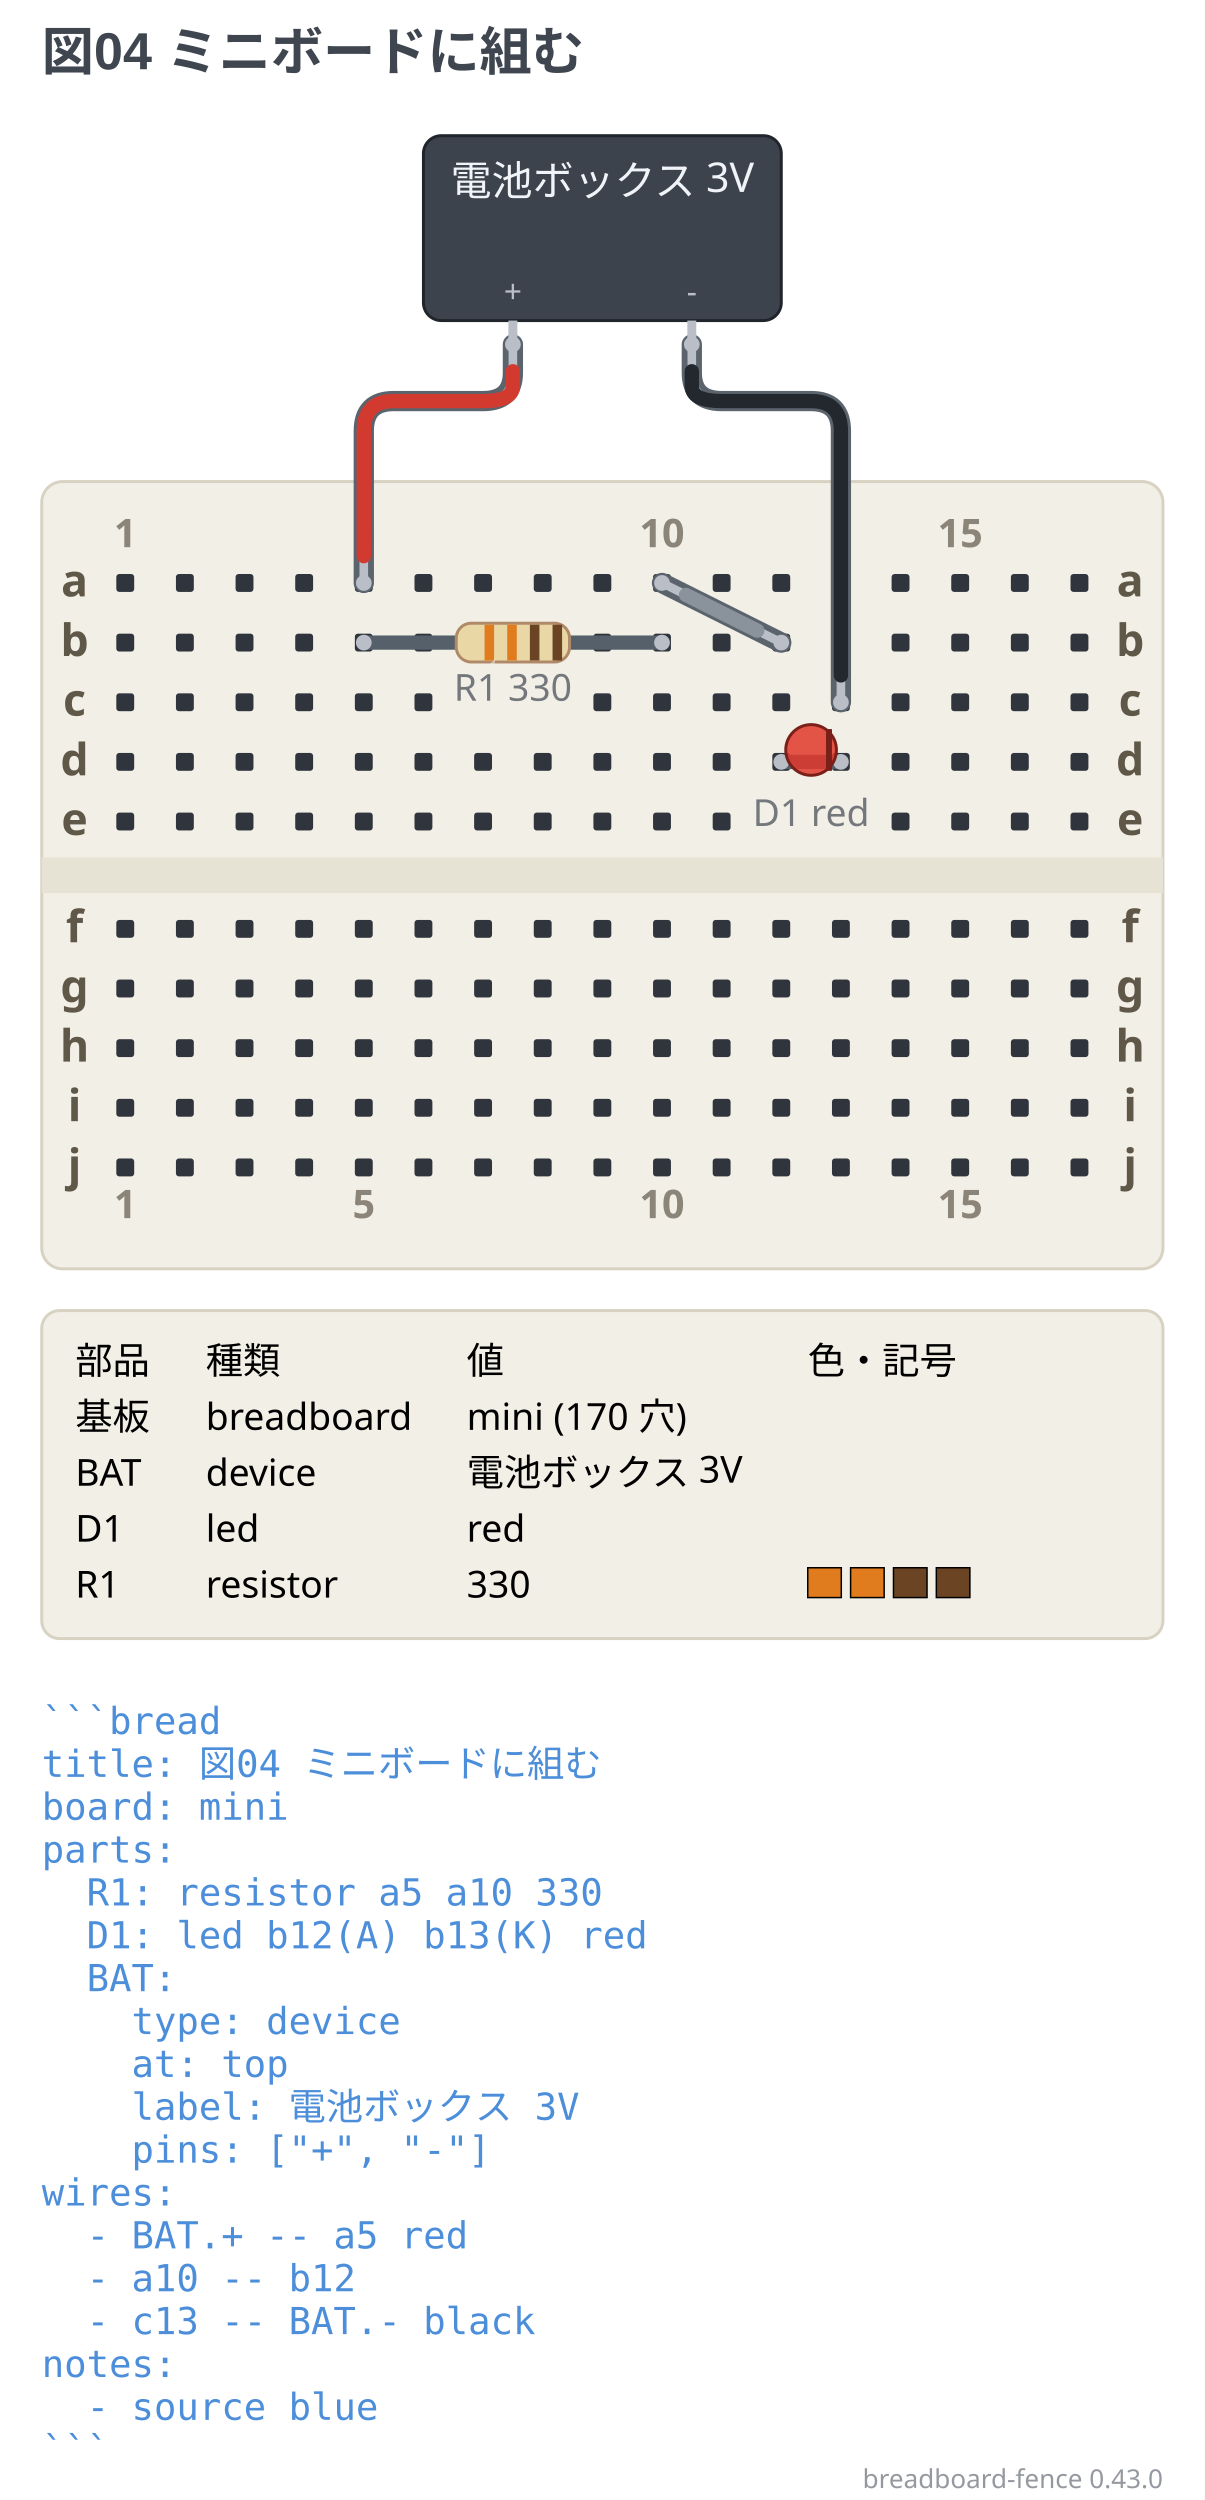
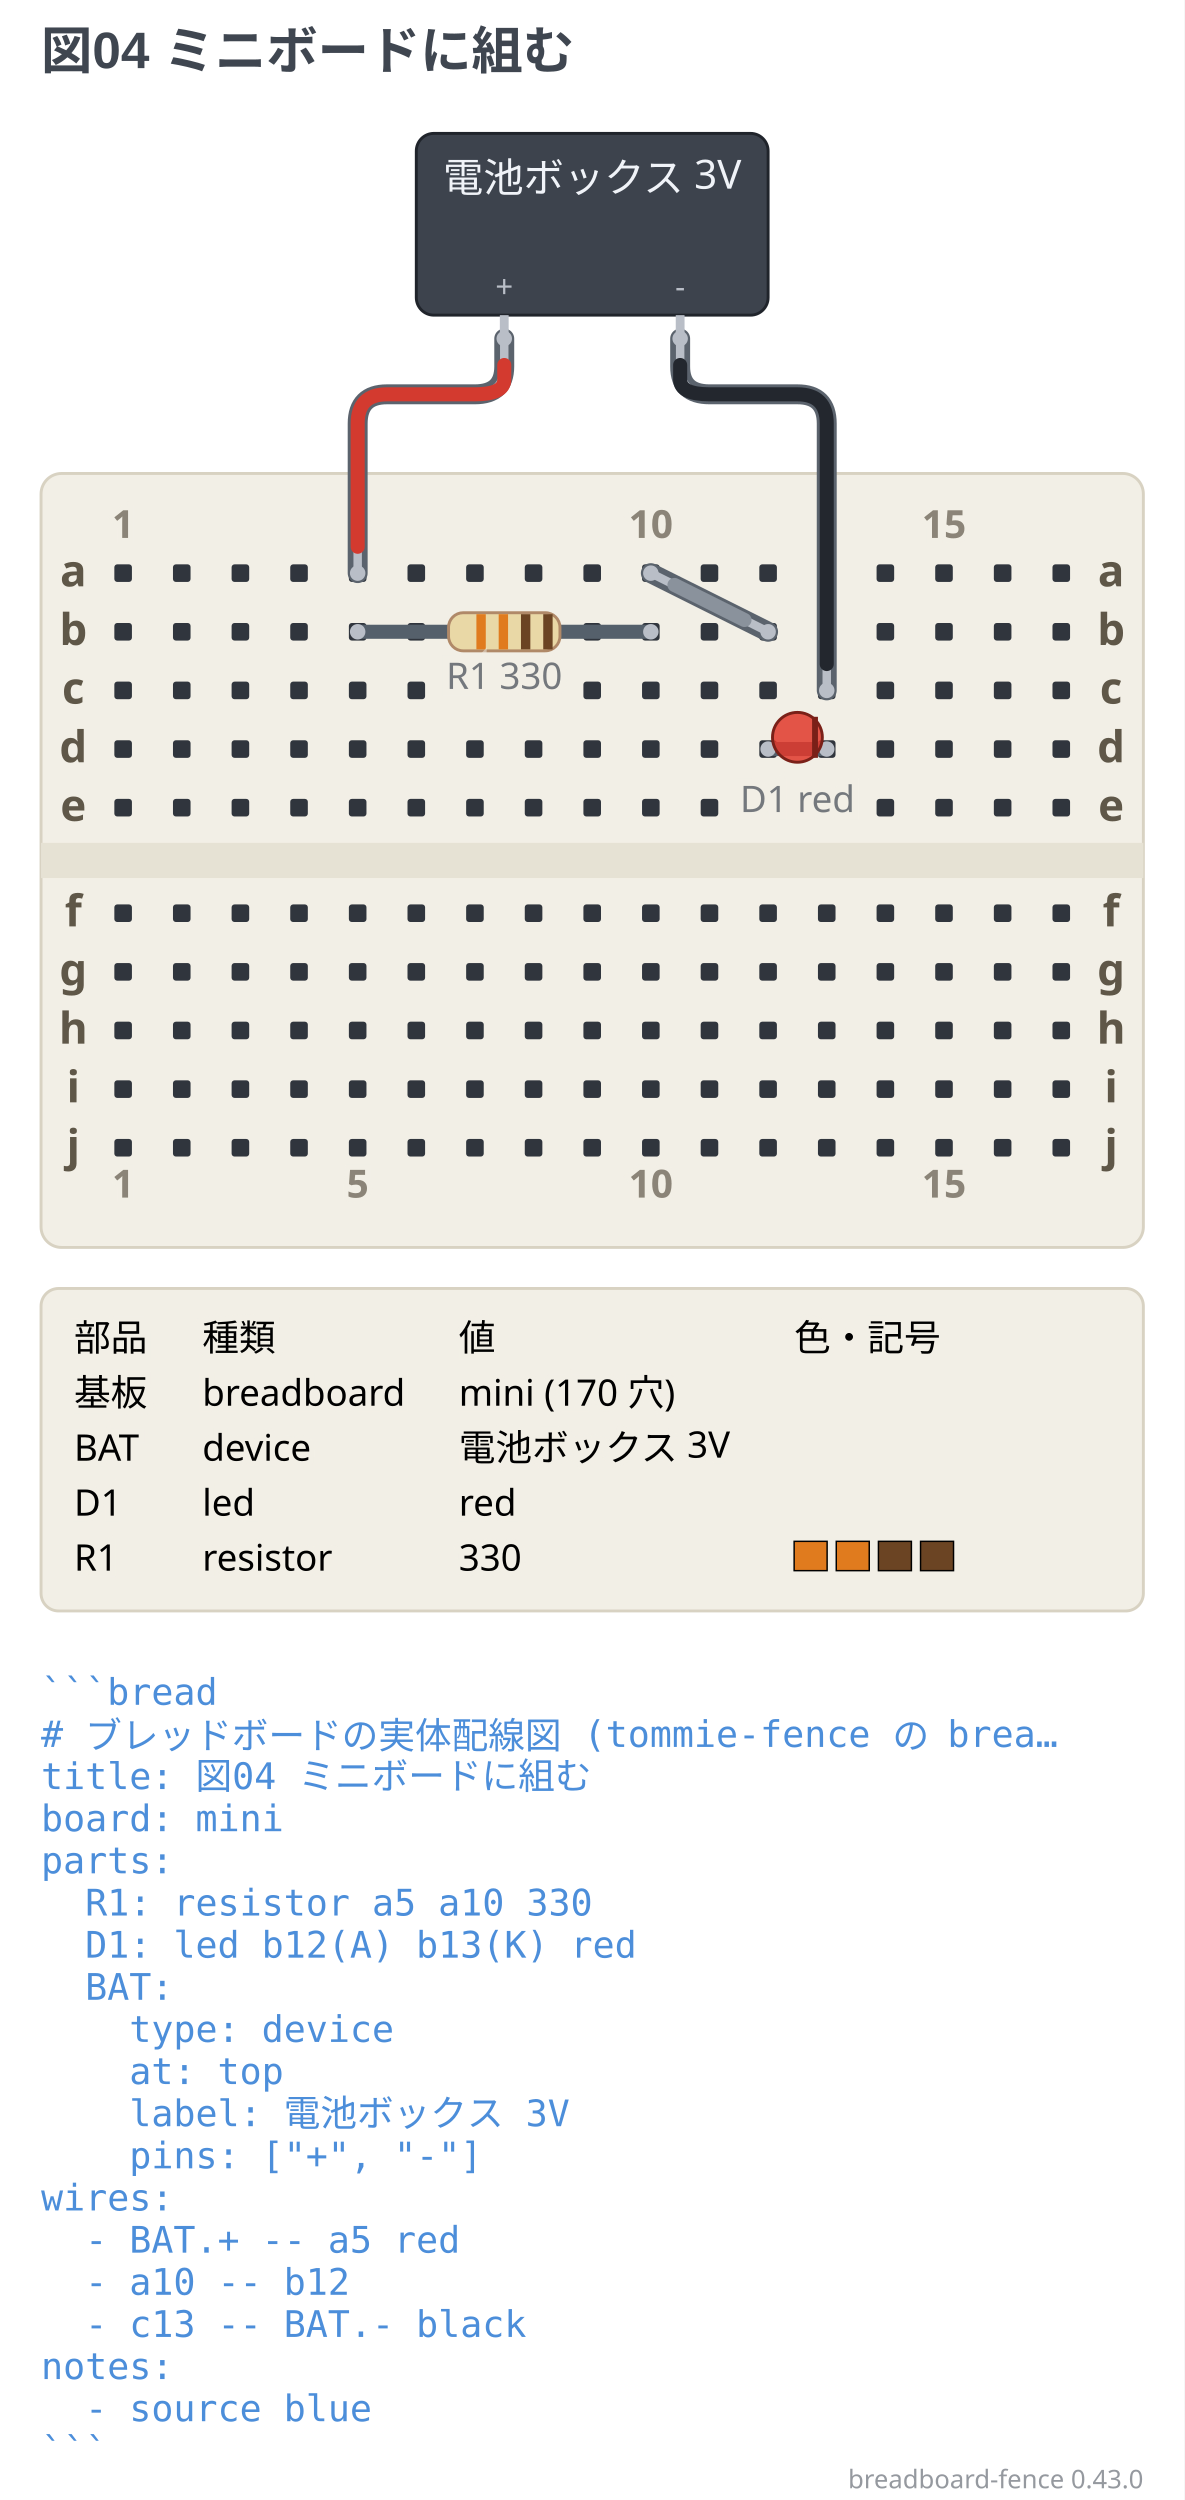
- <svg xmlns="http://www.w3.org/2000/svg" width="404" height="838.38" viewBox="0 0 404 838.38" data-breadboard-fence="0.43.0" role="img">
-   <rect x="0" y="0" width="404" height="838.38" fill="#ffffff" />
+ <svg xmlns="http://www.w3.org/2000/svg" width="404" height="852.75" viewBox="0 0 404 852.75" data-breadboard-fence="0.43.0" role="img">
+   <rect x="0" y="0" width="404" height="852.75" fill="#ffffff" />
  <g>
    <text x="14" y="23.5" text-anchor="start" font-family="'Segoe UI', 'Helvetica Neue', Arial, 'Noto Sans', 'Hiragino Sans', 'Yu Gothic UI', 'Noto Sans CJK JP', sans-serif" font-size="17.5" font-weight="700" fill="#3f4650">図04 ミニボードに組む</text>
  </g>
  <g transform="translate(0 31.5)">
    <rect x="14" y="130" width="376" height="264" rx="7" fill="#f2efe6" stroke="#d8d2c2" />
    <rect x="14" y="256" width="376" height="12" fill="#e6e2d4" />
    <rect x="39" y="161" width="6" height="6" rx="1" fill="#30353d" />
    <rect x="59" y="161" width="6" height="6" rx="1" fill="#30353d" />
    <rect x="79" y="161" width="6" height="6" rx="1" fill="#30353d" />
    <rect x="99" y="161" width="6" height="6" rx="1" fill="#30353d" />
    <rect x="119" y="161" width="6" height="6" rx="1" fill="#30353d" />
    <rect x="139" y="161" width="6" height="6" rx="1" fill="#30353d" />
    <rect x="159" y="161" width="6" height="6" rx="1" fill="#30353d" />
    <rect x="179" y="161" width="6" height="6" rx="1" fill="#30353d" />
    <rect x="199" y="161" width="6" height="6" rx="1" fill="#30353d" />
    <rect x="219" y="161" width="6" height="6" rx="1" fill="#30353d" />
    <rect x="239" y="161" width="6" height="6" rx="1" fill="#30353d" />
    <rect x="259" y="161" width="6" height="6" rx="1" fill="#30353d" />
    <rect x="279" y="161" width="6" height="6" rx="1" fill="#30353d" />
    <rect x="299" y="161" width="6" height="6" rx="1" fill="#30353d" />
    <rect x="319" y="161" width="6" height="6" rx="1" fill="#30353d" />
    <rect x="339" y="161" width="6" height="6" rx="1" fill="#30353d" />
    <rect x="359" y="161" width="6" height="6" rx="1" fill="#30353d" />
    <rect x="39" y="181" width="6" height="6" rx="1" fill="#30353d" />
    <rect x="59" y="181" width="6" height="6" rx="1" fill="#30353d" />
    <rect x="79" y="181" width="6" height="6" rx="1" fill="#30353d" />
    <rect x="99" y="181" width="6" height="6" rx="1" fill="#30353d" />
    <rect x="119" y="181" width="6" height="6" rx="1" fill="#30353d" />
    <rect x="139" y="181" width="6" height="6" rx="1" fill="#30353d" />
    <rect x="199" y="181" width="6" height="6" rx="1" fill="#30353d" />
    <rect x="219" y="181" width="6" height="6" rx="1" fill="#30353d" />
    <rect x="239" y="181" width="6" height="6" rx="1" fill="#30353d" />
    <rect x="259" y="181" width="6" height="6" rx="1" fill="#30353d" />
    <rect x="279" y="181" width="6" height="6" rx="1" fill="#30353d" />
    <rect x="299" y="181" width="6" height="6" rx="1" fill="#30353d" />
    <rect x="319" y="181" width="6" height="6" rx="1" fill="#30353d" />
    <rect x="339" y="181" width="6" height="6" rx="1" fill="#30353d" />
    <rect x="359" y="181" width="6" height="6" rx="1" fill="#30353d" />
    <rect x="39" y="201" width="6" height="6" rx="1" fill="#30353d" />
    <rect x="59" y="201" width="6" height="6" rx="1" fill="#30353d" />
    <rect x="79" y="201" width="6" height="6" rx="1" fill="#30353d" />
    <rect x="99" y="201" width="6" height="6" rx="1" fill="#30353d" />
    <rect x="119" y="201" width="6" height="6" rx="1" fill="#30353d" />
    <rect x="139" y="201" width="6" height="6" rx="1" fill="#30353d" />
    <rect x="199" y="201" width="6" height="6" rx="1" fill="#30353d" />
    <rect x="219" y="201" width="6" height="6" rx="1" fill="#30353d" />
    <rect x="239" y="201" width="6" height="6" rx="1" fill="#30353d" />
    <rect x="259" y="201" width="6" height="6" rx="1" fill="#30353d" />
    <rect x="279" y="201" width="6" height="6" rx="1" fill="#30353d" />
    <rect x="299" y="201" width="6" height="6" rx="1" fill="#30353d" />
    <rect x="319" y="201" width="6" height="6" rx="1" fill="#30353d" />
    <rect x="339" y="201" width="6" height="6" rx="1" fill="#30353d" />
    <rect x="359" y="201" width="6" height="6" rx="1" fill="#30353d" />
    <rect x="39" y="221" width="6" height="6" rx="1" fill="#30353d" />
    <rect x="59" y="221" width="6" height="6" rx="1" fill="#30353d" />
    <rect x="79" y="221" width="6" height="6" rx="1" fill="#30353d" />
    <rect x="99" y="221" width="6" height="6" rx="1" fill="#30353d" />
    <rect x="119" y="221" width="6" height="6" rx="1" fill="#30353d" />
    <rect x="139" y="221" width="6" height="6" rx="1" fill="#30353d" />
    <rect x="159" y="221" width="6" height="6" rx="1" fill="#30353d" />
    <rect x="179" y="221" width="6" height="6" rx="1" fill="#30353d" />
    <rect x="199" y="221" width="6" height="6" rx="1" fill="#30353d" />
    <rect x="219" y="221" width="6" height="6" rx="1" fill="#30353d" />
    <rect x="239" y="221" width="6" height="6" rx="1" fill="#30353d" />
    <rect x="259" y="221" width="6" height="6" rx="1" fill="#30353d" />
    <rect x="279" y="221" width="6" height="6" rx="1" fill="#30353d" />
    <rect x="299" y="221" width="6" height="6" rx="1" fill="#30353d" />
    <rect x="319" y="221" width="6" height="6" rx="1" fill="#30353d" />
    <rect x="339" y="221" width="6" height="6" rx="1" fill="#30353d" />
    <rect x="359" y="221" width="6" height="6" rx="1" fill="#30353d" />
    <rect x="39" y="241" width="6" height="6" rx="1" fill="#30353d" />
    <rect x="59" y="241" width="6" height="6" rx="1" fill="#30353d" />
    <rect x="79" y="241" width="6" height="6" rx="1" fill="#30353d" />
    <rect x="99" y="241" width="6" height="6" rx="1" fill="#30353d" />
    <rect x="119" y="241" width="6" height="6" rx="1" fill="#30353d" />
    <rect x="139" y="241" width="6" height="6" rx="1" fill="#30353d" />
    <rect x="159" y="241" width="6" height="6" rx="1" fill="#30353d" />
    <rect x="179" y="241" width="6" height="6" rx="1" fill="#30353d" />
    <rect x="199" y="241" width="6" height="6" rx="1" fill="#30353d" />
    <rect x="219" y="241" width="6" height="6" rx="1" fill="#30353d" />
    <rect x="239" y="241" width="6" height="6" rx="1" fill="#30353d" />
    <rect x="299" y="241" width="6" height="6" rx="1" fill="#30353d" />
    <rect x="319" y="241" width="6" height="6" rx="1" fill="#30353d" />
    <rect x="339" y="241" width="6" height="6" rx="1" fill="#30353d" />
    <rect x="359" y="241" width="6" height="6" rx="1" fill="#30353d" />
    <rect x="39" y="277" width="6" height="6" rx="1" fill="#30353d" />
    <rect x="59" y="277" width="6" height="6" rx="1" fill="#30353d" />
    <rect x="79" y="277" width="6" height="6" rx="1" fill="#30353d" />
    <rect x="99" y="277" width="6" height="6" rx="1" fill="#30353d" />
    <rect x="119" y="277" width="6" height="6" rx="1" fill="#30353d" />
    <rect x="139" y="277" width="6" height="6" rx="1" fill="#30353d" />
    <rect x="159" y="277" width="6" height="6" rx="1" fill="#30353d" />
    <rect x="179" y="277" width="6" height="6" rx="1" fill="#30353d" />
    <rect x="199" y="277" width="6" height="6" rx="1" fill="#30353d" />
    <rect x="219" y="277" width="6" height="6" rx="1" fill="#30353d" />
    <rect x="239" y="277" width="6" height="6" rx="1" fill="#30353d" />
    <rect x="259" y="277" width="6" height="6" rx="1" fill="#30353d" />
    <rect x="279" y="277" width="6" height="6" rx="1" fill="#30353d" />
    <rect x="299" y="277" width="6" height="6" rx="1" fill="#30353d" />
    <rect x="319" y="277" width="6" height="6" rx="1" fill="#30353d" />
    <rect x="339" y="277" width="6" height="6" rx="1" fill="#30353d" />
    <rect x="359" y="277" width="6" height="6" rx="1" fill="#30353d" />
    <rect x="39" y="297" width="6" height="6" rx="1" fill="#30353d" />
    <rect x="59" y="297" width="6" height="6" rx="1" fill="#30353d" />
    <rect x="79" y="297" width="6" height="6" rx="1" fill="#30353d" />
    <rect x="99" y="297" width="6" height="6" rx="1" fill="#30353d" />
    <rect x="119" y="297" width="6" height="6" rx="1" fill="#30353d" />
    <rect x="139" y="297" width="6" height="6" rx="1" fill="#30353d" />
    <rect x="159" y="297" width="6" height="6" rx="1" fill="#30353d" />
    <rect x="179" y="297" width="6" height="6" rx="1" fill="#30353d" />
    <rect x="199" y="297" width="6" height="6" rx="1" fill="#30353d" />
    <rect x="219" y="297" width="6" height="6" rx="1" fill="#30353d" />
    <rect x="239" y="297" width="6" height="6" rx="1" fill="#30353d" />
    <rect x="259" y="297" width="6" height="6" rx="1" fill="#30353d" />
    <rect x="279" y="297" width="6" height="6" rx="1" fill="#30353d" />
    <rect x="299" y="297" width="6" height="6" rx="1" fill="#30353d" />
    <rect x="319" y="297" width="6" height="6" rx="1" fill="#30353d" />
    <rect x="339" y="297" width="6" height="6" rx="1" fill="#30353d" />
    <rect x="359" y="297" width="6" height="6" rx="1" fill="#30353d" />
    <rect x="39" y="317" width="6" height="6" rx="1" fill="#30353d" />
    <rect x="59" y="317" width="6" height="6" rx="1" fill="#30353d" />
    <rect x="79" y="317" width="6" height="6" rx="1" fill="#30353d" />
    <rect x="99" y="317" width="6" height="6" rx="1" fill="#30353d" />
    <rect x="119" y="317" width="6" height="6" rx="1" fill="#30353d" />
    <rect x="139" y="317" width="6" height="6" rx="1" fill="#30353d" />
    <rect x="159" y="317" width="6" height="6" rx="1" fill="#30353d" />
    <rect x="179" y="317" width="6" height="6" rx="1" fill="#30353d" />
    <rect x="199" y="317" width="6" height="6" rx="1" fill="#30353d" />
    <rect x="219" y="317" width="6" height="6" rx="1" fill="#30353d" />
    <rect x="239" y="317" width="6" height="6" rx="1" fill="#30353d" />
    <rect x="259" y="317" width="6" height="6" rx="1" fill="#30353d" />
    <rect x="279" y="317" width="6" height="6" rx="1" fill="#30353d" />
    <rect x="299" y="317" width="6" height="6" rx="1" fill="#30353d" />
    <rect x="319" y="317" width="6" height="6" rx="1" fill="#30353d" />
    <rect x="339" y="317" width="6" height="6" rx="1" fill="#30353d" />
    <rect x="359" y="317" width="6" height="6" rx="1" fill="#30353d" />
    <rect x="39" y="337" width="6" height="6" rx="1" fill="#30353d" />
    <rect x="59" y="337" width="6" height="6" rx="1" fill="#30353d" />
    <rect x="79" y="337" width="6" height="6" rx="1" fill="#30353d" />
    <rect x="99" y="337" width="6" height="6" rx="1" fill="#30353d" />
    <rect x="119" y="337" width="6" height="6" rx="1" fill="#30353d" />
    <rect x="139" y="337" width="6" height="6" rx="1" fill="#30353d" />
    <rect x="159" y="337" width="6" height="6" rx="1" fill="#30353d" />
    <rect x="179" y="337" width="6" height="6" rx="1" fill="#30353d" />
    <rect x="199" y="337" width="6" height="6" rx="1" fill="#30353d" />
    <rect x="219" y="337" width="6" height="6" rx="1" fill="#30353d" />
    <rect x="239" y="337" width="6" height="6" rx="1" fill="#30353d" />
    <rect x="259" y="337" width="6" height="6" rx="1" fill="#30353d" />
    <rect x="279" y="337" width="6" height="6" rx="1" fill="#30353d" />
    <rect x="299" y="337" width="6" height="6" rx="1" fill="#30353d" />
    <rect x="319" y="337" width="6" height="6" rx="1" fill="#30353d" />
    <rect x="339" y="337" width="6" height="6" rx="1" fill="#30353d" />
    <rect x="359" y="337" width="6" height="6" rx="1" fill="#30353d" />
    <rect x="39" y="357" width="6" height="6" rx="1" fill="#30353d" />
    <rect x="59" y="357" width="6" height="6" rx="1" fill="#30353d" />
    <rect x="79" y="357" width="6" height="6" rx="1" fill="#30353d" />
    <rect x="99" y="357" width="6" height="6" rx="1" fill="#30353d" />
    <rect x="119" y="357" width="6" height="6" rx="1" fill="#30353d" />
    <rect x="139" y="357" width="6" height="6" rx="1" fill="#30353d" />
    <rect x="159" y="357" width="6" height="6" rx="1" fill="#30353d" />
    <rect x="179" y="357" width="6" height="6" rx="1" fill="#30353d" />
    <rect x="199" y="357" width="6" height="6" rx="1" fill="#30353d" />
    <rect x="219" y="357" width="6" height="6" rx="1" fill="#30353d" />
    <rect x="239" y="357" width="6" height="6" rx="1" fill="#30353d" />
    <rect x="259" y="357" width="6" height="6" rx="1" fill="#30353d" />
    <rect x="279" y="357" width="6" height="6" rx="1" fill="#30353d" />
    <rect x="299" y="357" width="6" height="6" rx="1" fill="#30353d" />
    <rect x="319" y="357" width="6" height="6" rx="1" fill="#30353d" />
    <rect x="339" y="357" width="6" height="6" rx="1" fill="#30353d" />
    <rect x="359" y="357" width="6" height="6" rx="1" fill="#30353d" />
    <text x="25" y="168.5" text-anchor="middle" font-family="ui-sans-serif, system-ui, sans-serif" font-size="14.95" font-weight="700" fill="#5f5748">a</text>
    <text x="379" y="168.5" text-anchor="middle" font-family="ui-sans-serif, system-ui, sans-serif" font-size="14.95" font-weight="700" fill="#5f5748">a</text>
    <text x="25" y="188.5" text-anchor="middle" font-family="ui-sans-serif, system-ui, sans-serif" font-size="14.95" font-weight="700" fill="#5f5748">b</text>
    <text x="379" y="188.5" text-anchor="middle" font-family="ui-sans-serif, system-ui, sans-serif" font-size="14.95" font-weight="700" fill="#5f5748">b</text>
    <text x="25" y="208.5" text-anchor="middle" font-family="ui-sans-serif, system-ui, sans-serif" font-size="14.95" font-weight="700" fill="#5f5748">c</text>
    <text x="379" y="208.5" text-anchor="middle" font-family="ui-sans-serif, system-ui, sans-serif" font-size="14.95" font-weight="700" fill="#5f5748">c</text>
    <text x="25" y="228.5" text-anchor="middle" font-family="ui-sans-serif, system-ui, sans-serif" font-size="14.95" font-weight="700" fill="#5f5748">d</text>
    <text x="379" y="228.5" text-anchor="middle" font-family="ui-sans-serif, system-ui, sans-serif" font-size="14.95" font-weight="700" fill="#5f5748">d</text>
    <text x="25" y="248.5" text-anchor="middle" font-family="ui-sans-serif, system-ui, sans-serif" font-size="14.95" font-weight="700" fill="#5f5748">e</text>
    <text x="379" y="248.5" text-anchor="middle" font-family="ui-sans-serif, system-ui, sans-serif" font-size="14.95" font-weight="700" fill="#5f5748">e</text>
    <text x="25" y="284.5" text-anchor="middle" font-family="ui-sans-serif, system-ui, sans-serif" font-size="14.95" font-weight="700" fill="#5f5748">f</text>
    <text x="379" y="284.5" text-anchor="middle" font-family="ui-sans-serif, system-ui, sans-serif" font-size="14.95" font-weight="700" fill="#5f5748">f</text>
    <text x="25" y="304.5" text-anchor="middle" font-family="ui-sans-serif, system-ui, sans-serif" font-size="14.95" font-weight="700" fill="#5f5748">g</text>
    <text x="379" y="304.5" text-anchor="middle" font-family="ui-sans-serif, system-ui, sans-serif" font-size="14.95" font-weight="700" fill="#5f5748">g</text>
    <text x="25" y="324.5" text-anchor="middle" font-family="ui-sans-serif, system-ui, sans-serif" font-size="14.95" font-weight="700" fill="#5f5748">h</text>
    <text x="379" y="324.5" text-anchor="middle" font-family="ui-sans-serif, system-ui, sans-serif" font-size="14.95" font-weight="700" fill="#5f5748">h</text>
    <text x="25" y="344.5" text-anchor="middle" font-family="ui-sans-serif, system-ui, sans-serif" font-size="14.95" font-weight="700" fill="#5f5748">i</text>
    <text x="379" y="344.5" text-anchor="middle" font-family="ui-sans-serif, system-ui, sans-serif" font-size="14.95" font-weight="700" fill="#5f5748">i</text>
    <text x="25" y="364.5" text-anchor="middle" font-family="ui-sans-serif, system-ui, sans-serif" font-size="14.95" font-weight="700" fill="#5f5748">j</text>
    <text x="379" y="364.5" text-anchor="middle" font-family="ui-sans-serif, system-ui, sans-serif" font-size="14.95" font-weight="700" fill="#5f5748">j</text>
    <text x="42" y="152" text-anchor="middle" font-family="ui-sans-serif, system-ui, sans-serif" stroke="#f2efe6" stroke-width="3.45" font-size="13.23" font-weight="700" fill="#f2efe6" opacity="0.5" aria-hidden="true">1</text>
    <text x="42" y="152" text-anchor="middle" font-family="ui-sans-serif, system-ui, sans-serif" font-size="13.23" font-weight="700" fill="#5f5748" opacity="0.7">1</text>
    <text x="42" y="377" text-anchor="middle" font-family="ui-sans-serif, system-ui, sans-serif" stroke="#f2efe6" stroke-width="3.45" font-size="13.23" font-weight="700" fill="#f2efe6" opacity="0.5" aria-hidden="true">1</text>
    <text x="42" y="377" text-anchor="middle" font-family="ui-sans-serif, system-ui, sans-serif" font-size="13.23" font-weight="700" fill="#5f5748" opacity="0.7">1</text>
    <text x="122" y="152" text-anchor="middle" font-family="ui-sans-serif, system-ui, sans-serif" stroke="#f2efe6" stroke-width="3.45" font-size="13.23" font-weight="700" fill="#f2efe6" opacity="0.5" aria-hidden="true">5</text>
    <text x="122" y="152" text-anchor="middle" font-family="ui-sans-serif, system-ui, sans-serif" font-size="13.23" font-weight="700" fill="#5f5748" opacity="0.7">5</text>
    <text x="122" y="377" text-anchor="middle" font-family="ui-sans-serif, system-ui, sans-serif" stroke="#f2efe6" stroke-width="3.45" font-size="13.23" font-weight="700" fill="#f2efe6" opacity="0.5" aria-hidden="true">5</text>
    <text x="122" y="377" text-anchor="middle" font-family="ui-sans-serif, system-ui, sans-serif" font-size="13.23" font-weight="700" fill="#5f5748" opacity="0.7">5</text>
    <text x="222" y="152" text-anchor="middle" font-family="ui-sans-serif, system-ui, sans-serif" stroke="#f2efe6" stroke-width="3.45" font-size="13.23" font-weight="700" fill="#f2efe6" opacity="0.5" aria-hidden="true">10</text>
    <text x="222" y="152" text-anchor="middle" font-family="ui-sans-serif, system-ui, sans-serif" font-size="13.23" font-weight="700" fill="#5f5748" opacity="0.7">10</text>
    <text x="222" y="377" text-anchor="middle" font-family="ui-sans-serif, system-ui, sans-serif" stroke="#f2efe6" stroke-width="3.45" font-size="13.23" font-weight="700" fill="#f2efe6" opacity="0.5" aria-hidden="true">10</text>
    <text x="222" y="377" text-anchor="middle" font-family="ui-sans-serif, system-ui, sans-serif" font-size="13.23" font-weight="700" fill="#5f5748" opacity="0.7">10</text>
    <text x="322" y="152" text-anchor="middle" font-family="ui-sans-serif, system-ui, sans-serif" stroke="#f2efe6" stroke-width="3.45" font-size="13.23" font-weight="700" fill="#f2efe6" opacity="0.5" aria-hidden="true">15</text>
    <text x="322" y="152" text-anchor="middle" font-family="ui-sans-serif, system-ui, sans-serif" font-size="13.23" font-weight="700" fill="#5f5748" opacity="0.7">15</text>
    <text x="322" y="377" text-anchor="middle" font-family="ui-sans-serif, system-ui, sans-serif" stroke="#f2efe6" stroke-width="3.45" font-size="13.23" font-weight="700" fill="#f2efe6" opacity="0.5" aria-hidden="true">15</text>
    <text x="322" y="377" text-anchor="middle" font-family="ui-sans-serif, system-ui, sans-serif" font-size="13.23" font-weight="700" fill="#5f5748" opacity="0.7">15</text>
    <path d="M 172 84 L 172 93.5 Q 172 103 162 103 L 132 103 Q 122 103 122 113 L 122 164" fill="none" stroke="#5b636d" stroke-width="6.8" stroke-linecap="round" stroke-linejoin="round" />
    <path d="M 222 164 L 262 184" fill="none" stroke="#5b636d" stroke-width="6.8" stroke-linecap="round" stroke-linejoin="round" />
    <path d="M 282 204 L 282 113 Q 282 103 272 103 L 242 103 Q 232 103 232 93.5 L 232 84" fill="none" stroke="#5b636d" stroke-width="6.8" stroke-linecap="round" stroke-linejoin="round" />
    <path d="M 172 84 L 172 93.5 Q 172 103 162 103 L 132 103 Q 122 103 122 113 L 122 164" fill="none" stroke="#b9bec7" stroke-width="2.88" stroke-linecap="round" stroke-linejoin="round" />
    <path d="M 172 93 L 172 98 Q 172 103 162 103 L 132 103 Q 122 103 122 113 L 122 155" fill="none" stroke="#d33a2f" stroke-width="4.8" stroke-linecap="round" />
    <circle cx="172" cy="84" r="2.64" fill="#b9bec7" />
    <circle cx="122" cy="164" r="2.64" fill="#b9bec7" />
    <path d="M 222 164 L 262 184" fill="none" stroke="#b9bec7" stroke-width="2.88" stroke-linecap="round" stroke-linejoin="round" />
    <path d="M 230.05 168.02 L 253.95 179.98" fill="none" stroke="#8a929c" stroke-width="4.8" stroke-linecap="round" />
    <circle cx="222" cy="164" r="2.64" fill="#b9bec7" />
    <circle cx="262" cy="184" r="2.64" fill="#b9bec7" />
    <path d="M 282 204 L 282 113 Q 282 103 272 103 L 242 103 Q 232 103 232 93.5 L 232 84" fill="none" stroke="#b9bec7" stroke-width="2.88" stroke-linecap="round" stroke-linejoin="round" />
    <path d="M 282 195 L 282 113 Q 282 103 272 103 L 242 103 Q 232 103 232 98 L 232 93" fill="none" stroke="#23272e" stroke-width="4.8" stroke-linecap="round" />
    <circle cx="282" cy="204" r="2.64" fill="#b9bec7" />
    <circle cx="232" cy="84" r="2.64" fill="#b9bec7" />
    <line x1="122" y1="184" x2="222" y2="184" stroke="#55606b" stroke-width="4.8" stroke-linecap="round" />
    <circle cx="122" cy="184" r="2.64" fill="#b9bec7" />
    <circle cx="222" cy="184" r="2.64" fill="#b9bec7" />
    <g transform="translate(172 184) rotate(0)">
      <rect x="-19" y="-6.5" width="38" height="13" rx="5" fill="#e9d8a6" stroke="#b08968" />
      <rect x="-9.5" y="-6" width="3.2" height="12" fill="#e07b1e" />
      <rect x="-1.9" y="-6" width="3.2" height="12" fill="#e07b1e" />
      <rect x="5.7" y="-6" width="3.2" height="12" fill="#6b4423" />
      <rect x="13.3" y="-6" width="3.2" height="12" fill="#6b4423" />
    </g>
    <line x1="262" y1="224" x2="282" y2="224" stroke="#55606b" stroke-width="4.8" stroke-linecap="round" />
    <circle cx="262" cy="224" r="2.64" fill="#b9bec7" />
    <circle cx="282" cy="224" r="2.64" fill="#b9bec7" />
    <g transform="translate(272 224) rotate(0)">
      <circle cx="0" cy="-4" r="8.5" fill="#e0392c" fill-opacity="0.85" stroke="#7a2018" />
      <line x1="6" y1="-11" x2="6" y2="3" stroke="#7a2018" stroke-width="2" />
    </g>
    <text x="172" y="203.5" text-anchor="middle" font-family="ui-sans-serif, system-ui, sans-serif" stroke="#f2efe6" stroke-width="4.75" class="bf-caption" font-size="12.5" fill="#f2efe6" opacity="0.5" aria-hidden="true">R1 330</text>
    <text x="172" y="203.5" text-anchor="middle" font-family="ui-sans-serif, system-ui, sans-serif" class="bf-caption" font-size="12.5" fill="#3f4650" opacity="0.7">R1 330</text>
    <text x="272" y="245.5" text-anchor="middle" font-family="ui-sans-serif, system-ui, sans-serif" stroke="#f2efe6" stroke-width="4.75" class="bf-caption" font-size="12.5" fill="#f2efe6" opacity="0.5" aria-hidden="true">D1 red</text>
    <text x="272" y="245.5" text-anchor="middle" font-family="ui-sans-serif, system-ui, sans-serif" class="bf-caption" font-size="12.5" fill="#3f4650" opacity="0.7">D1 red</text>
    <rect x="142" y="14" width="120" height="62" rx="6" fill="#3d434d" stroke="#20242b" />
    <text x="202" y="34" text-anchor="middle" font-family="ui-sans-serif, system-ui, sans-serif" font-size="13.75" fill="#f0f3f8">電池ボックス 3V</text>
    <line x1="172" y1="76" x2="172" y2="84" stroke="#b9bec7" stroke-width="3" />
    <text x="172" y="70" text-anchor="middle" font-family="ui-sans-serif, system-ui, sans-serif" font-size="10.63" fill="#b9bec7">+</text>
    <line x1="232" y1="76" x2="232" y2="84" stroke="#b9bec7" stroke-width="3" />
    <text x="232" y="70" text-anchor="middle" font-family="ui-sans-serif, system-ui, sans-serif" font-size="10.63" fill="#b9bec7">-</text>
    <rect x="14" y="408" width="376" height="110" rx="6" fill="#f2efe6" stroke="#d8d2c2" />
    <text x="25.25" y="429.25" text-anchor="start" font-family="ui-sans-serif, system-ui, sans-serif" stroke="#f2efe6" stroke-width="3.75" font-size="12.5" fill="#f2efe6" opacity="0.5" aria-hidden="true">部品</text>
    <text x="25.25" y="429.25" text-anchor="start" font-family="ui-sans-serif, system-ui, sans-serif" font-size="12.5" fill="#000000">部品</text>
    <text x="69" y="429.25" text-anchor="start" font-family="ui-sans-serif, system-ui, sans-serif" stroke="#f2efe6" stroke-width="3.75" font-size="12.5" fill="#f2efe6" opacity="0.5" aria-hidden="true">種類</text>
    <text x="69" y="429.25" text-anchor="start" font-family="ui-sans-serif, system-ui, sans-serif" font-size="12.5" fill="#000000">種類</text>
    <text x="156.5" y="429.25" text-anchor="start" font-family="ui-sans-serif, system-ui, sans-serif" stroke="#f2efe6" stroke-width="3.75" font-size="12.5" fill="#f2efe6" opacity="0.5" aria-hidden="true">値</text>
    <text x="156.5" y="429.25" text-anchor="start" font-family="ui-sans-serif, system-ui, sans-serif" font-size="12.5" fill="#000000">値</text>
    <text x="270.88" y="429.25" text-anchor="start" font-family="ui-sans-serif, system-ui, sans-serif" stroke="#f2efe6" stroke-width="3.75" font-size="12.5" fill="#f2efe6" opacity="0.5" aria-hidden="true">色・記号</text>
    <text x="270.88" y="429.25" text-anchor="start" font-family="ui-sans-serif, system-ui, sans-serif" font-size="12.5" fill="#000000">色・記号</text>
    <text x="25.25" y="448" text-anchor="start" font-family="ui-sans-serif, system-ui, sans-serif" stroke="#f2efe6" stroke-width="3.75" font-size="12.5" fill="#f2efe6" opacity="0.5" aria-hidden="true">基板</text>
    <text x="25.25" y="448" text-anchor="start" font-family="ui-sans-serif, system-ui, sans-serif" font-size="12.5" fill="#000000">基板</text>
    <text x="69" y="448" text-anchor="start" font-family="ui-sans-serif, system-ui, sans-serif" stroke="#f2efe6" stroke-width="3.75" font-size="12.5" fill="#f2efe6" opacity="0.5" aria-hidden="true">breadboard</text>
    <text x="69" y="448" text-anchor="start" font-family="ui-sans-serif, system-ui, sans-serif" font-size="12.5" fill="#000000">breadboard</text>
    <text x="156.5" y="448" text-anchor="start" font-family="ui-sans-serif, system-ui, sans-serif" stroke="#f2efe6" stroke-width="3.75" font-size="12.5" fill="#f2efe6" opacity="0.5" aria-hidden="true">mini (170 穴)</text>
    <text x="156.5" y="448" text-anchor="start" font-family="ui-sans-serif, system-ui, sans-serif" font-size="12.5" fill="#000000">mini (170 穴)</text>
    <text x="25.25" y="466.75" text-anchor="start" font-family="ui-sans-serif, system-ui, sans-serif" stroke="#f2efe6" stroke-width="3.75" font-size="12.5" fill="#f2efe6" opacity="0.5" aria-hidden="true">BAT</text>
    <text x="25.25" y="466.75" text-anchor="start" font-family="ui-sans-serif, system-ui, sans-serif" font-size="12.5" fill="#000000">BAT</text>
    <text x="69" y="466.75" text-anchor="start" font-family="ui-sans-serif, system-ui, sans-serif" stroke="#f2efe6" stroke-width="3.75" font-size="12.5" fill="#f2efe6" opacity="0.5" aria-hidden="true">device</text>
    <text x="69" y="466.75" text-anchor="start" font-family="ui-sans-serif, system-ui, sans-serif" font-size="12.5" fill="#000000">device</text>
    <text x="156.5" y="466.75" text-anchor="start" font-family="ui-sans-serif, system-ui, sans-serif" stroke="#f2efe6" stroke-width="3.75" font-size="12.5" fill="#f2efe6" opacity="0.5" aria-hidden="true">電池ボックス 3V</text>
    <text x="156.5" y="466.75" text-anchor="start" font-family="ui-sans-serif, system-ui, sans-serif" font-size="12.5" fill="#000000">電池ボックス 3V</text>
    <text x="25.25" y="485.5" text-anchor="start" font-family="ui-sans-serif, system-ui, sans-serif" stroke="#f2efe6" stroke-width="3.75" font-size="12.5" fill="#f2efe6" opacity="0.5" aria-hidden="true">D1</text>
    <text x="25.25" y="485.5" text-anchor="start" font-family="ui-sans-serif, system-ui, sans-serif" font-size="12.5" fill="#000000">D1</text>
    <text x="69" y="485.5" text-anchor="start" font-family="ui-sans-serif, system-ui, sans-serif" stroke="#f2efe6" stroke-width="3.75" font-size="12.5" fill="#f2efe6" opacity="0.5" aria-hidden="true">led</text>
    <text x="69" y="485.5" text-anchor="start" font-family="ui-sans-serif, system-ui, sans-serif" font-size="12.5" fill="#000000">led</text>
    <text x="156.5" y="485.5" text-anchor="start" font-family="ui-sans-serif, system-ui, sans-serif" stroke="#f2efe6" stroke-width="3.75" font-size="12.5" fill="#f2efe6" opacity="0.5" aria-hidden="true">red</text>
    <text x="156.5" y="485.5" text-anchor="start" font-family="ui-sans-serif, system-ui, sans-serif" font-size="12.5" fill="#000000">red</text>
    <text x="25.25" y="504.25" text-anchor="start" font-family="ui-sans-serif, system-ui, sans-serif" stroke="#f2efe6" stroke-width="3.75" font-size="12.5" fill="#f2efe6" opacity="0.5" aria-hidden="true">R1</text>
    <text x="25.25" y="504.25" text-anchor="start" font-family="ui-sans-serif, system-ui, sans-serif" font-size="12.5" fill="#000000">R1</text>
    <text x="69" y="504.25" text-anchor="start" font-family="ui-sans-serif, system-ui, sans-serif" stroke="#f2efe6" stroke-width="3.75" font-size="12.5" fill="#f2efe6" opacity="0.5" aria-hidden="true">resistor</text>
    <text x="69" y="504.25" text-anchor="start" font-family="ui-sans-serif, system-ui, sans-serif" font-size="12.5" fill="#000000">resistor</text>
    <text x="156.5" y="504.25" text-anchor="start" font-family="ui-sans-serif, system-ui, sans-serif" stroke="#f2efe6" stroke-width="3.75" font-size="12.5" fill="#f2efe6" opacity="0.5" aria-hidden="true">330</text>
    <text x="156.5" y="504.25" text-anchor="start" font-family="ui-sans-serif, system-ui, sans-serif" font-size="12.5" fill="#000000">330</text>
    <rect x="270.88" y="494.25" width="11.25" height="10" fill="#e07b1e" stroke="#000000" stroke-width="0.5" />
    <rect x="285.25" y="494.25" width="11.25" height="10" fill="#e07b1e" stroke="#000000" stroke-width="0.5" />
    <rect x="299.63" y="494.25" width="11.25" height="10" fill="#6b4423" stroke="#000000" stroke-width="0.5" />
    <rect x="314" y="494.25" width="11.25" height="10" fill="#6b4423" stroke="#000000" stroke-width="0.5" />
    <text x="14" y="550" text-anchor="start" font-family="ui-monospace, 'DejaVu Sans Mono', 'Noto Sans Mono CJK JP', monospace" font-size="12.5" xml:space="preserve" fill="#4c8eda">```bread</text>
-     <text x="14" y="564.38" text-anchor="start" font-family="ui-monospace, 'DejaVu Sans Mono', 'Noto Sans Mono CJK JP', monospace" font-size="12.5" xml:space="preserve" fill="#4c8eda">title: 図04 ミニボードに組む</text>
-     <text x="14" y="578.75" text-anchor="start" font-family="ui-monospace, 'DejaVu Sans Mono', 'Noto Sans Mono CJK JP', monospace" font-size="12.5" xml:space="preserve" fill="#4c8eda">board: mini</text>
-     <text x="14" y="593.13" text-anchor="start" font-family="ui-monospace, 'DejaVu Sans Mono', 'Noto Sans Mono CJK JP', monospace" font-size="12.5" xml:space="preserve" fill="#4c8eda">parts:</text>
-     <text x="14" y="607.5" text-anchor="start" font-family="ui-monospace, 'DejaVu Sans Mono', 'Noto Sans Mono CJK JP', monospace" font-size="12.5" xml:space="preserve" fill="#4c8eda">  R1: resistor a5 a10 330</text>
-     <text x="14" y="621.88" text-anchor="start" font-family="ui-monospace, 'DejaVu Sans Mono', 'Noto Sans Mono CJK JP', monospace" font-size="12.5" xml:space="preserve" fill="#4c8eda">  D1: led b12(A) b13(K) red</text>
-     <text x="14" y="636.25" text-anchor="start" font-family="ui-monospace, 'DejaVu Sans Mono', 'Noto Sans Mono CJK JP', monospace" font-size="12.5" xml:space="preserve" fill="#4c8eda">  BAT:</text>
-     <text x="14" y="650.63" text-anchor="start" font-family="ui-monospace, 'DejaVu Sans Mono', 'Noto Sans Mono CJK JP', monospace" font-size="12.5" xml:space="preserve" fill="#4c8eda">    type: device</text>
-     <text x="14" y="665" text-anchor="start" font-family="ui-monospace, 'DejaVu Sans Mono', 'Noto Sans Mono CJK JP', monospace" font-size="12.5" xml:space="preserve" fill="#4c8eda">    at: top</text>
-     <text x="14" y="679.38" text-anchor="start" font-family="ui-monospace, 'DejaVu Sans Mono', 'Noto Sans Mono CJK JP', monospace" font-size="12.5" xml:space="preserve" fill="#4c8eda">    label: 電池ボックス 3V</text>
-     <text x="14" y="693.75" text-anchor="start" font-family="ui-monospace, 'DejaVu Sans Mono', 'Noto Sans Mono CJK JP', monospace" font-size="12.5" xml:space="preserve" fill="#4c8eda">    pins: ["+", "-"]</text>
-     <text x="14" y="708.13" text-anchor="start" font-family="ui-monospace, 'DejaVu Sans Mono', 'Noto Sans Mono CJK JP', monospace" font-size="12.5" xml:space="preserve" fill="#4c8eda">wires:</text>
-     <text x="14" y="722.5" text-anchor="start" font-family="ui-monospace, 'DejaVu Sans Mono', 'Noto Sans Mono CJK JP', monospace" font-size="12.5" xml:space="preserve" fill="#4c8eda">  - BAT.+ -- a5 red</text>
-     <text x="14" y="736.88" text-anchor="start" font-family="ui-monospace, 'DejaVu Sans Mono', 'Noto Sans Mono CJK JP', monospace" font-size="12.5" xml:space="preserve" fill="#4c8eda">  - a10 -- b12</text>
-     <text x="14" y="751.25" text-anchor="start" font-family="ui-monospace, 'DejaVu Sans Mono', 'Noto Sans Mono CJK JP', monospace" font-size="12.5" xml:space="preserve" fill="#4c8eda">  - c13 -- BAT.- black</text>
-     <text x="14" y="765.63" text-anchor="start" font-family="ui-monospace, 'DejaVu Sans Mono', 'Noto Sans Mono CJK JP', monospace" font-size="12.5" xml:space="preserve" fill="#4c8eda">notes:</text>
-     <text x="14" y="780" text-anchor="start" font-family="ui-monospace, 'DejaVu Sans Mono', 'Noto Sans Mono CJK JP', monospace" font-size="12.5" xml:space="preserve" fill="#4c8eda">  - source blue</text>
-     <text x="14" y="794.38" text-anchor="start" font-family="ui-monospace, 'DejaVu Sans Mono', 'Noto Sans Mono CJK JP', monospace" font-size="12.5" xml:space="preserve" fill="#4c8eda">```</text>
+     <text x="14" y="564.38" text-anchor="start" font-family="ui-monospace, 'DejaVu Sans Mono', 'Noto Sans Mono CJK JP', monospace" font-size="12.5" xml:space="preserve" fill="#4c8eda"># ブレッドボードの実体配線図 (tommie-fence の brea…</text>
+     <text x="14" y="578.75" text-anchor="start" font-family="ui-monospace, 'DejaVu Sans Mono', 'Noto Sans Mono CJK JP', monospace" font-size="12.5" xml:space="preserve" fill="#4c8eda">title: 図04 ミニボードに組む</text>
+     <text x="14" y="593.13" text-anchor="start" font-family="ui-monospace, 'DejaVu Sans Mono', 'Noto Sans Mono CJK JP', monospace" font-size="12.5" xml:space="preserve" fill="#4c8eda">board: mini</text>
+     <text x="14" y="607.5" text-anchor="start" font-family="ui-monospace, 'DejaVu Sans Mono', 'Noto Sans Mono CJK JP', monospace" font-size="12.5" xml:space="preserve" fill="#4c8eda">parts:</text>
+     <text x="14" y="621.88" text-anchor="start" font-family="ui-monospace, 'DejaVu Sans Mono', 'Noto Sans Mono CJK JP', monospace" font-size="12.5" xml:space="preserve" fill="#4c8eda">  R1: resistor a5 a10 330</text>
+     <text x="14" y="636.25" text-anchor="start" font-family="ui-monospace, 'DejaVu Sans Mono', 'Noto Sans Mono CJK JP', monospace" font-size="12.5" xml:space="preserve" fill="#4c8eda">  D1: led b12(A) b13(K) red</text>
+     <text x="14" y="650.63" text-anchor="start" font-family="ui-monospace, 'DejaVu Sans Mono', 'Noto Sans Mono CJK JP', monospace" font-size="12.5" xml:space="preserve" fill="#4c8eda">  BAT:</text>
+     <text x="14" y="665" text-anchor="start" font-family="ui-monospace, 'DejaVu Sans Mono', 'Noto Sans Mono CJK JP', monospace" font-size="12.5" xml:space="preserve" fill="#4c8eda">    type: device</text>
+     <text x="14" y="679.38" text-anchor="start" font-family="ui-monospace, 'DejaVu Sans Mono', 'Noto Sans Mono CJK JP', monospace" font-size="12.5" xml:space="preserve" fill="#4c8eda">    at: top</text>
+     <text x="14" y="693.75" text-anchor="start" font-family="ui-monospace, 'DejaVu Sans Mono', 'Noto Sans Mono CJK JP', monospace" font-size="12.5" xml:space="preserve" fill="#4c8eda">    label: 電池ボックス 3V</text>
+     <text x="14" y="708.13" text-anchor="start" font-family="ui-monospace, 'DejaVu Sans Mono', 'Noto Sans Mono CJK JP', monospace" font-size="12.5" xml:space="preserve" fill="#4c8eda">    pins: ["+", "-"]</text>
+     <text x="14" y="722.5" text-anchor="start" font-family="ui-monospace, 'DejaVu Sans Mono', 'Noto Sans Mono CJK JP', monospace" font-size="12.5" xml:space="preserve" fill="#4c8eda">wires:</text>
+     <text x="14" y="736.88" text-anchor="start" font-family="ui-monospace, 'DejaVu Sans Mono', 'Noto Sans Mono CJK JP', monospace" font-size="12.5" xml:space="preserve" fill="#4c8eda">  - BAT.+ -- a5 red</text>
+     <text x="14" y="751.25" text-anchor="start" font-family="ui-monospace, 'DejaVu Sans Mono', 'Noto Sans Mono CJK JP', monospace" font-size="12.5" xml:space="preserve" fill="#4c8eda">  - a10 -- b12</text>
+     <text x="14" y="765.63" text-anchor="start" font-family="ui-monospace, 'DejaVu Sans Mono', 'Noto Sans Mono CJK JP', monospace" font-size="12.5" xml:space="preserve" fill="#4c8eda">  - c13 -- BAT.- black</text>
+     <text x="14" y="780" text-anchor="start" font-family="ui-monospace, 'DejaVu Sans Mono', 'Noto Sans Mono CJK JP', monospace" font-size="12.5" xml:space="preserve" fill="#4c8eda">notes:</text>
+     <text x="14" y="794.38" text-anchor="start" font-family="ui-monospace, 'DejaVu Sans Mono', 'Noto Sans Mono CJK JP', monospace" font-size="12.5" xml:space="preserve" fill="#4c8eda">  - source blue</text>
+     <text x="14" y="808.75" text-anchor="start" font-family="ui-monospace, 'DejaVu Sans Mono', 'Noto Sans Mono CJK JP', monospace" font-size="12.5" xml:space="preserve" fill="#4c8eda">```</text>
  </g>
-   <text x="390" y="834.38" text-anchor="end" font-family="ui-sans-serif, system-ui, sans-serif" font-size="8.75" fill="#3f4650" fill-opacity="0.55">breadboard-fence 0.43.0</text>
+   <text x="390" y="848.75" text-anchor="end" font-family="ui-sans-serif, system-ui, sans-serif" font-size="8.75" fill="#3f4650" fill-opacity="0.55">breadboard-fence 0.43.0</text>
</svg>
